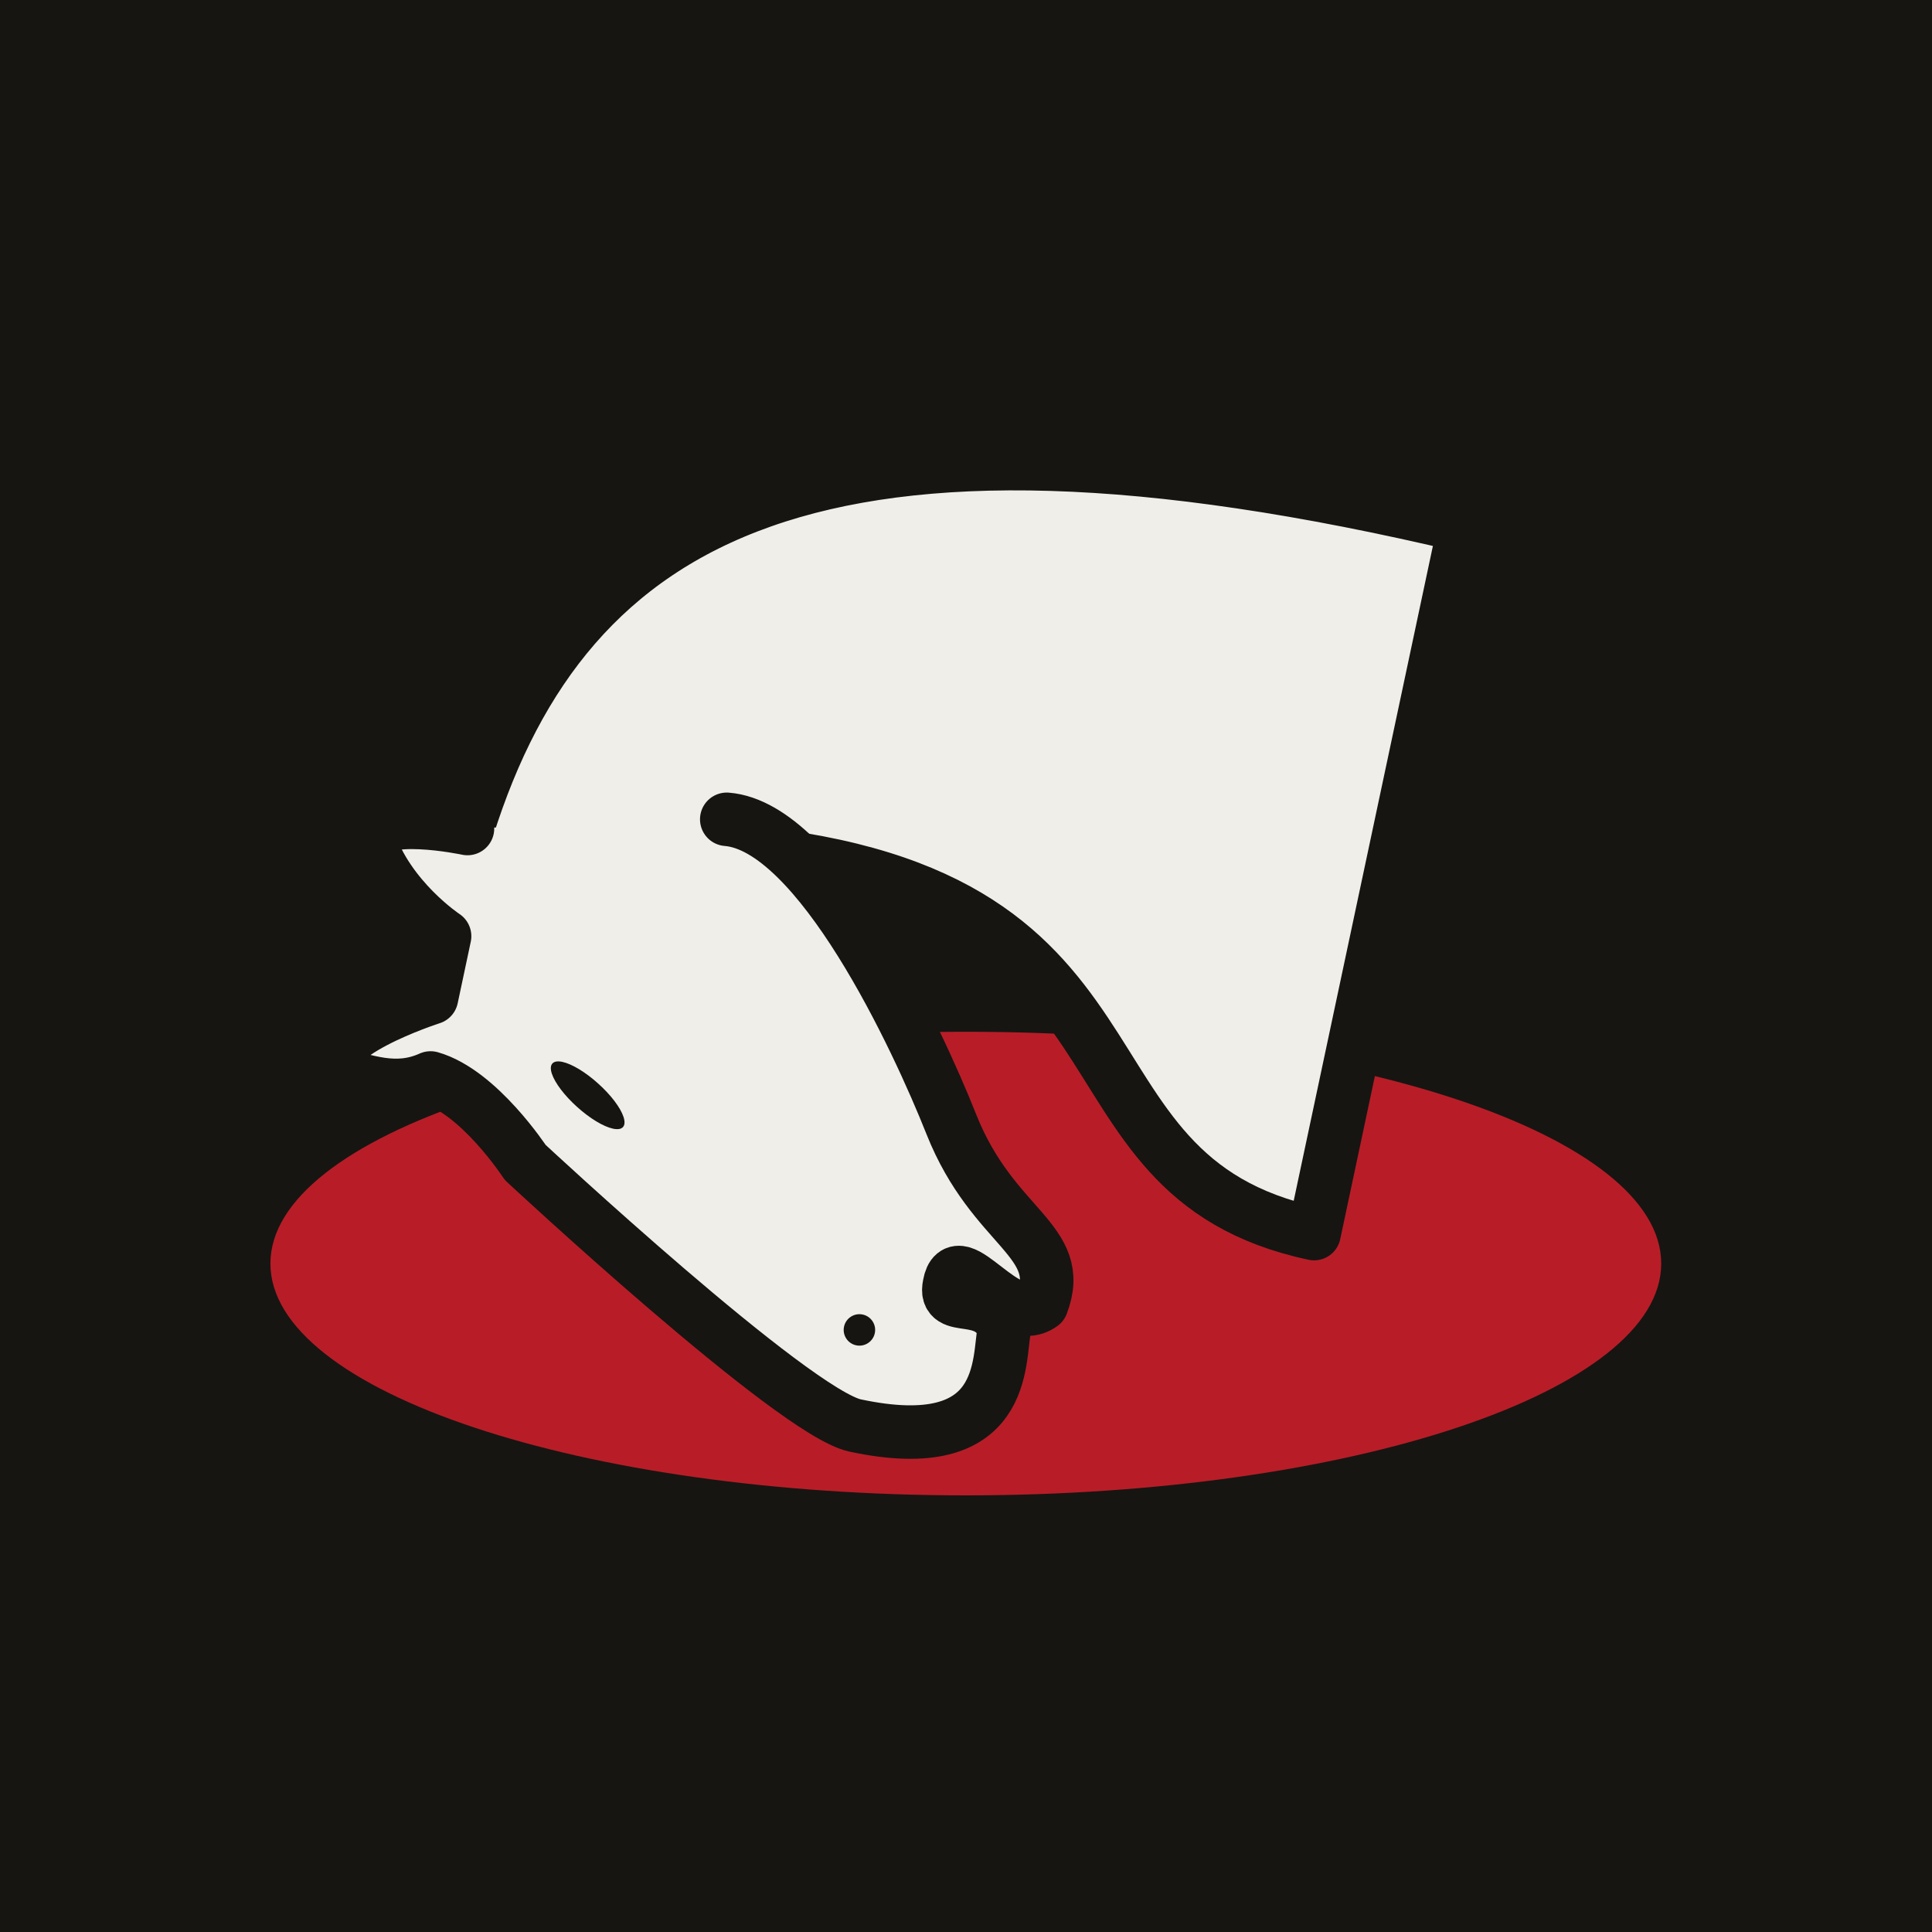
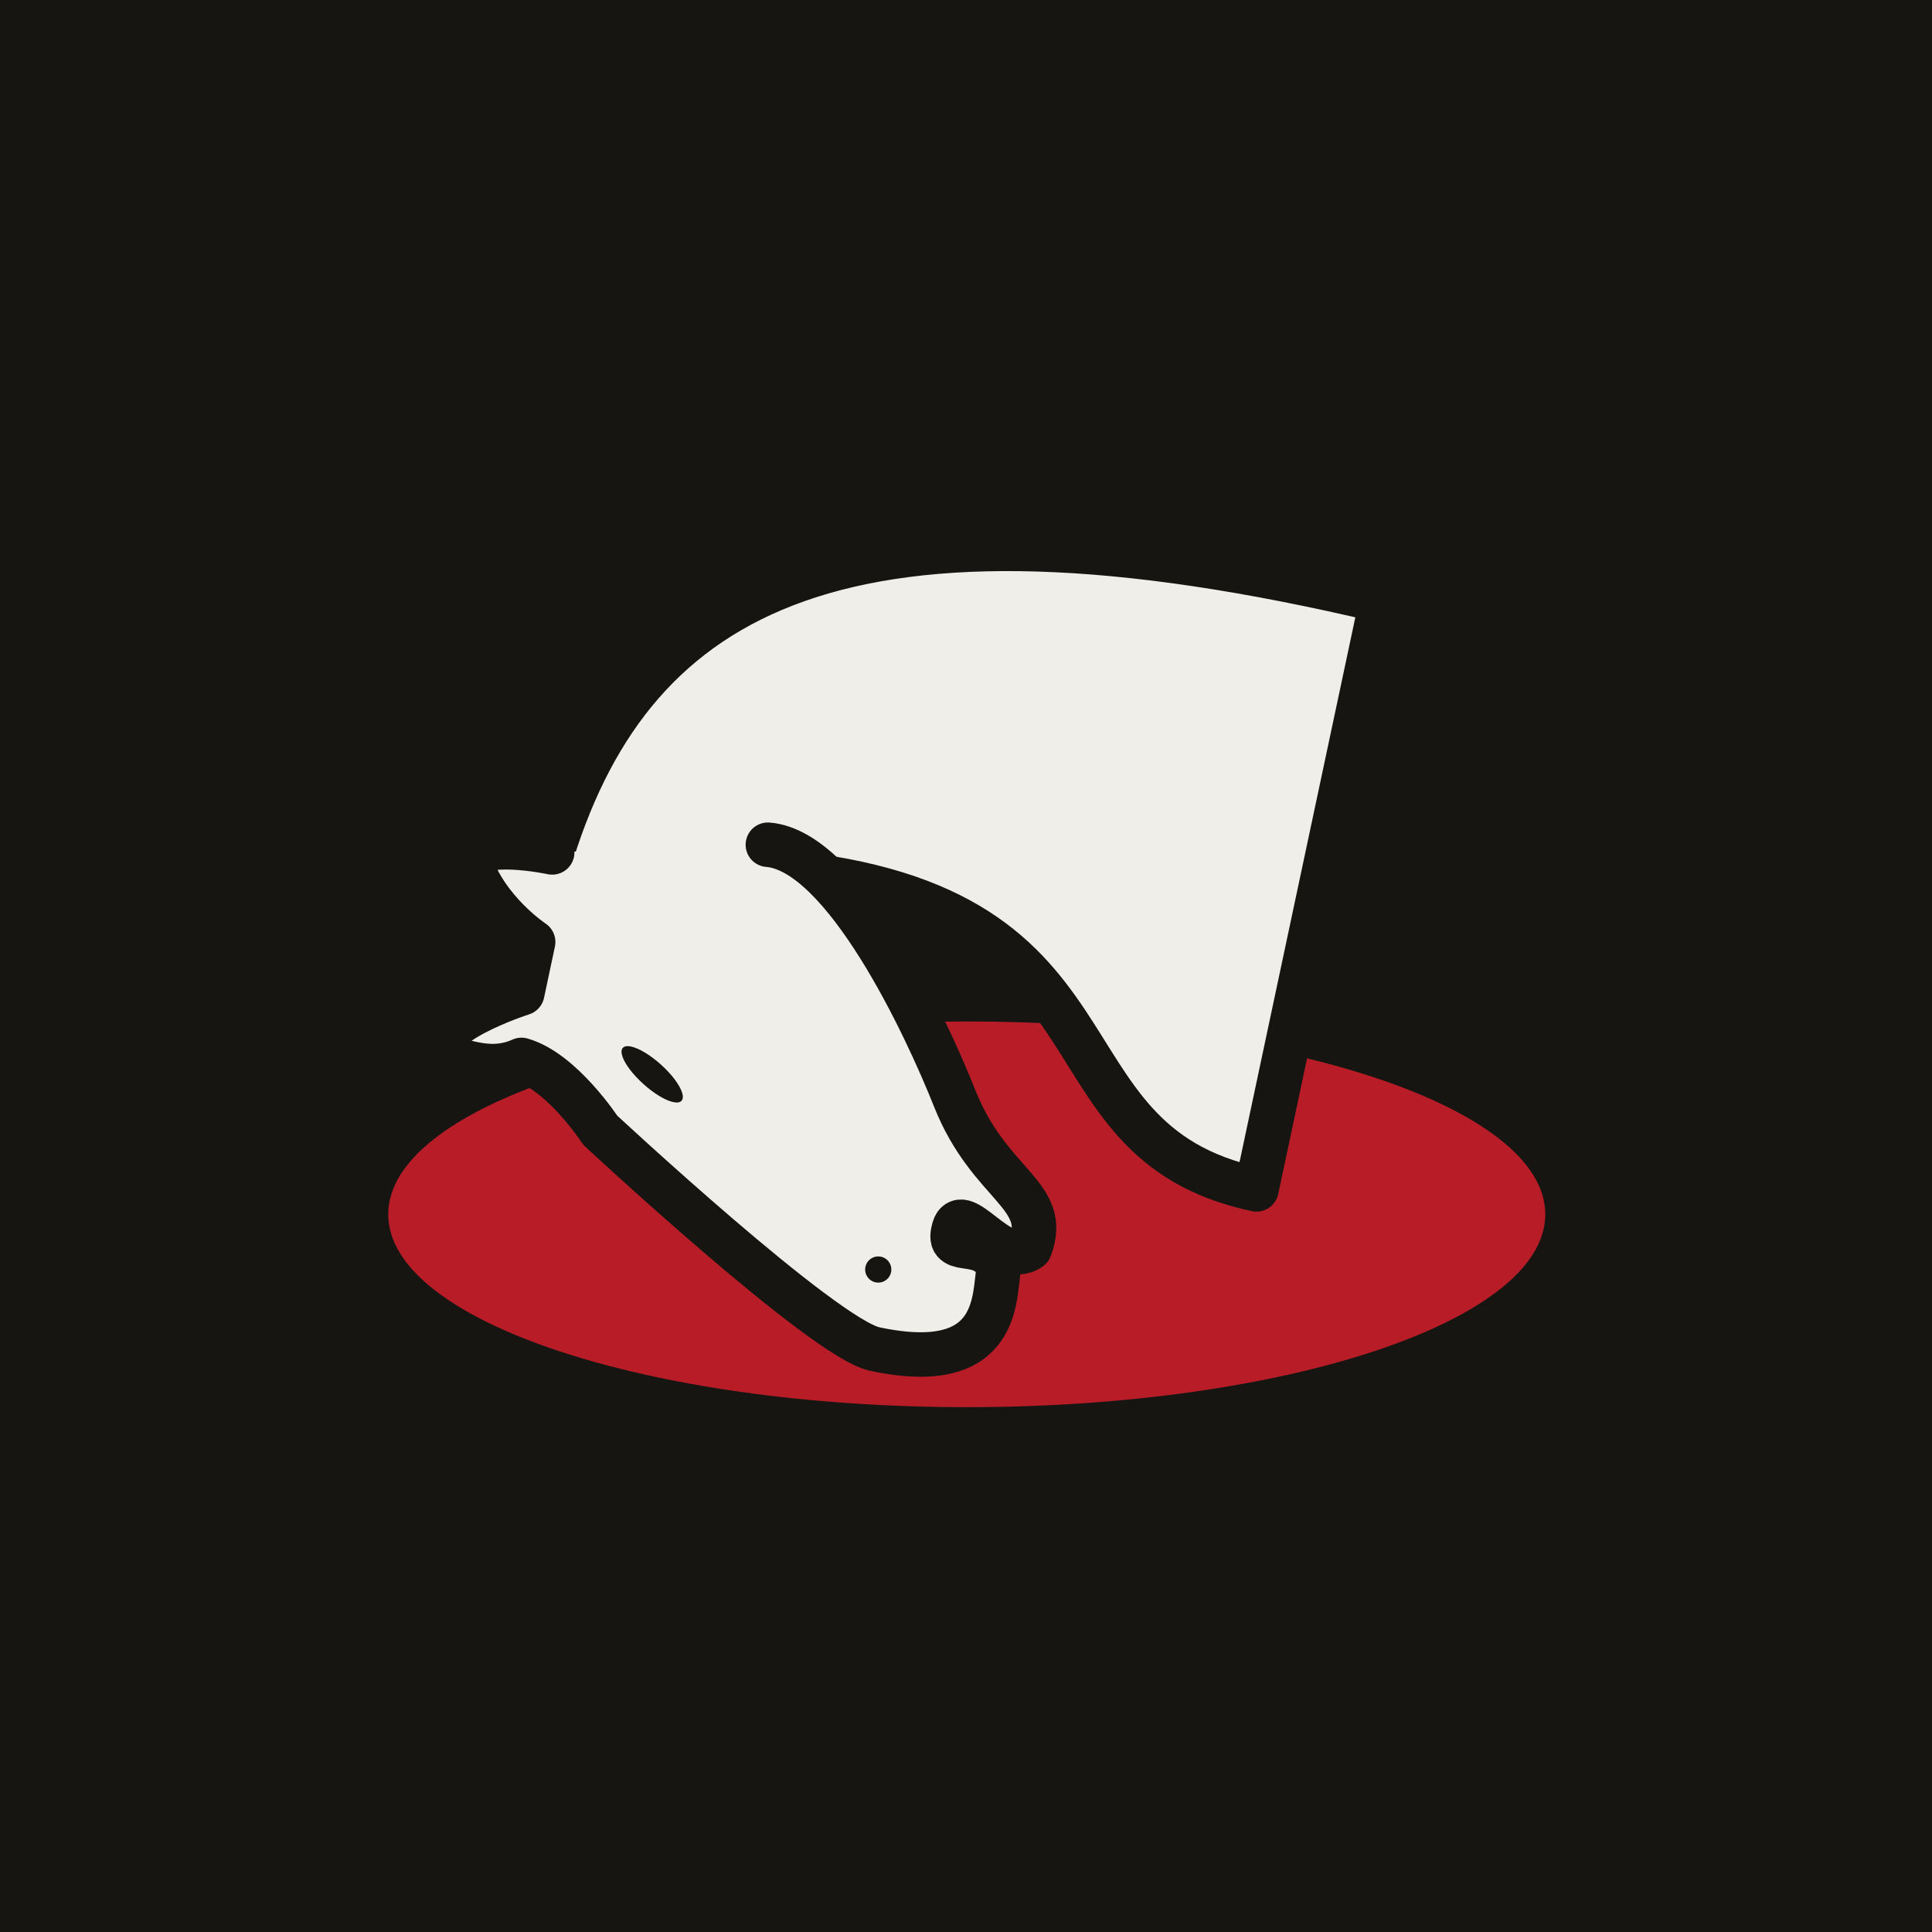
<svg xmlns="http://www.w3.org/2000/svg" viewBox="0 0 64 64" width="64" height="64">
  <rect width="64" height="64" rx="0" fill="#161512" />
-   <g transform="translate(29.8 26.5) scale(1.096952) translate(-32 -32)">
+   <g transform="translate(30.2 27.45) scale(0.9125717) translate(-32 -32)">
    <ellipse cx="34" cy="46" rx="21" ry="7" fill="#b81d27" />
    <g transform="rotate(-78 32 34) translate(9.5 11.5) scale(0.95)">
      <g fill="none" fill-rule="evenodd" stroke="#161512" stroke-linecap="round" stroke-linejoin="round" stroke-width="1.7">
        <path fill="#f0eee8" d="M22 10c10.5 1 16.5 8 16 29H15c0-9 10-6.5 8-21" />
        <path fill="#f0eee8" d="M24 18c.38 2.91-5.55 7.37-8 9-3 2-2.82 4.34-5 4-1.042-.94 1.41-3.04 0-3-1 0 .19 1.23-1 2-1 0-4.003 1-4-4 0-2 6-12 6-12s1.89-1.9 2-3.5c-.73-.994-.5-2-.5-3 1-1 3 2.5 3 2.5h2s.78-1.992 2.5-3c1 0 1 3 1 3" />
        <path fill="#161512" stroke="none" d="M9.5 25.5a.5.5 0 1 1-1 0 .5.5 0 1 1 1 0m5.433-9.75a.5 1.5 30 1 1-.866-.5.5 1.5 30 1 1 .866.5" />
      </g>
    </g>
  </g>
</svg>
